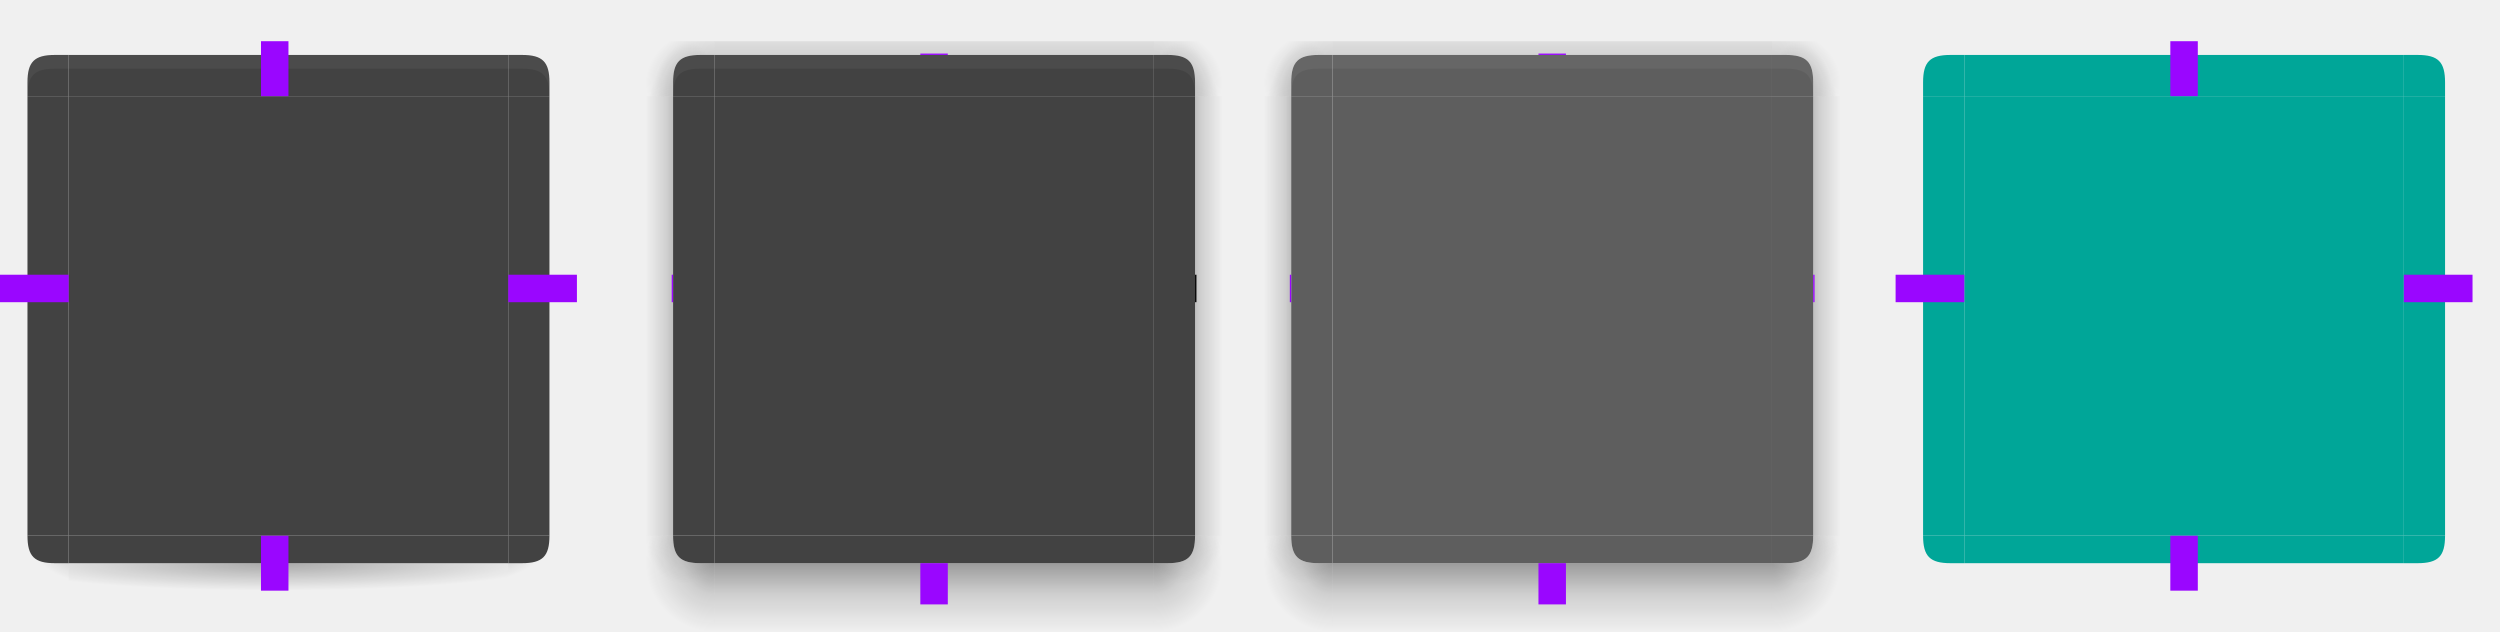
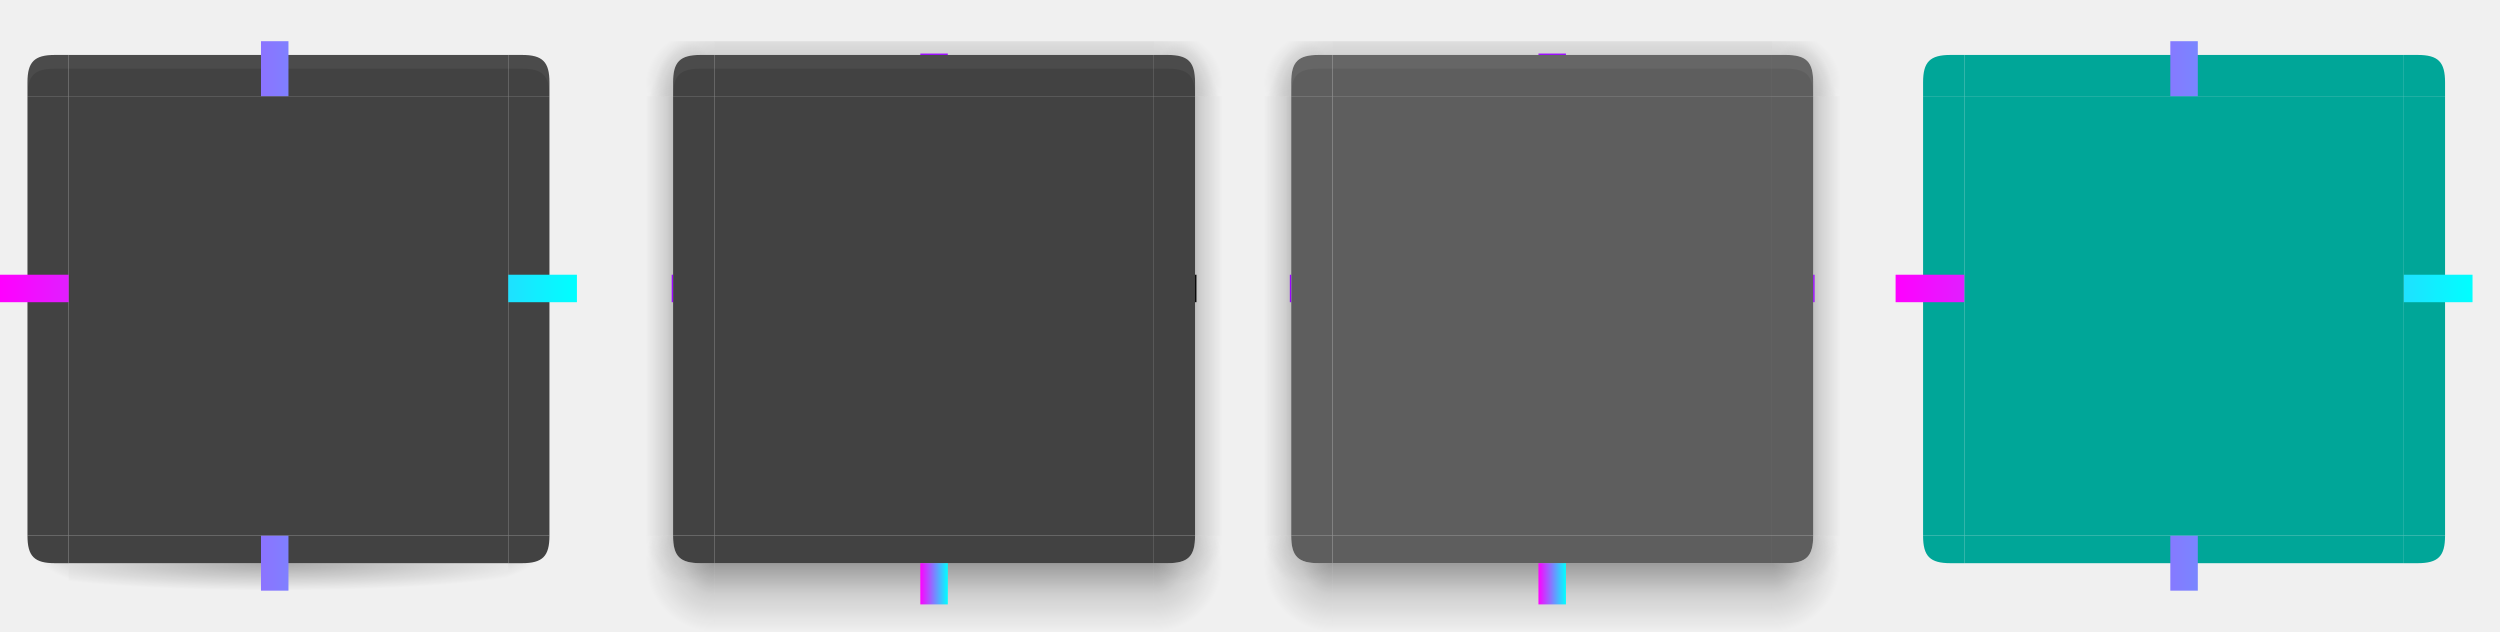
<svg xmlns="http://www.w3.org/2000/svg" xmlns:xlink="http://www.w3.org/1999/xlink" id="svg237" width="182" height="46" version="1.1">
  <defs id="defs46">
+     <linearGradient id="linearGradient297">
+       <stop style="stop-color:#ff00ff;stop-opacity:1" offset="0" id="stop293" />
+       <stop style="stop-color:#00ffff;stop-opacity:1" offset="1" id="stop295" />
+     </linearGradient>
+     <linearGradient id="linearGradient288">
+       <stop style="stop-color:#ff00ff;stop-opacity:1" offset="0" id="stop284" />
+       <stop style="stop-color:#00ffff;stop-opacity:1" offset="1" id="stop286" />
+     </linearGradient>
+     <linearGradient id="linearGradient279">
+       <stop style="stop-color:#ff00ff;stop-opacity:1" offset="0" id="stop275" />
+       <stop style="stop-color:#00ffff;stop-opacity:1" offset="1" id="stop277" />
+     </linearGradient>
+     <linearGradient id="linearGradient262">
+       <stop style="stop-color:#ff00ff;stop-opacity:1;" offset="0" id="stop258" />
+       <stop style="stop-color:#00ffff;stop-opacity:1" offset="1" id="stop260" />
+     </linearGradient>
+     <linearGradient id="linearGradient246">
+       <stop style="stop-color:#ff00ff;stop-opacity:1;" offset="0" id="stop242" />
+       <stop style="stop-color:#00ffff;stop-opacity:1" offset="1" id="stop244" />
+     </linearGradient>
+     <linearGradient id="linearGradient230">
+       <stop style="stop-color:#ff00ff;stop-opacity:1" offset="0" id="stop226" />
+       <stop style="stop-color:#00ffff;stop-opacity:1" offset="1" id="stop228" />
+     </linearGradient>
    <linearGradient id="linearGradient4311">
      <stop id="stop2" style="stop-color:#000000" offset="0" />
      <stop id="stop4" style="stop-color:#000000;stop-opacity:0" offset="1" />
    </linearGradient>
    <linearGradient id="linearGradient5878">
      <stop id="stop7" style="stop-color:#000000" offset="0" />
      <stop id="stop9" style="stop-color:#000000;stop-opacity:0" offset="1" />
    </linearGradient>
    <linearGradient id="linearGradient2643">
      <stop id="stop12" style="stop-opacity:.353" offset="0" />
      <stop id="stop14" style="stop-opacity:.137" offset=".45" />
      <stop id="stop16" style="stop-opacity:0" offset="1" />
    </linearGradient>
    <radialGradient id="radialGradient1933" cx="52" cy="20.518" r="3" fx="52" fy="20.518" gradientTransform="matrix(1.7927802e-6,-2.333331,0.9999998,7.6805377e-7,29.48235,131.3342)" gradientUnits="userSpaceOnUse" xlink:href="#linearGradient2643" />
    <radialGradient id="radialGradient1562" cx="53.802" cy="23.591" r="3" fx="53.802" fy="23.591" gradientTransform="matrix(-3.9810276e-7,-1.333333,1.666667,-4.9297874e-7,12.6818,77.736)" gradientUnits="userSpaceOnUse" xlink:href="#linearGradient2643" />
    <radialGradient id="radialGradient1987" cx="52.776" cy="51.595" r="3" fx="52.776" fy="51.595" gradientTransform="matrix(-1.666667,-2.18358e-7,2.1835785e-7,-1.666666,139.9603,1133.354)" gradientUnits="userSpaceOnUse" xlink:href="#linearGradient2643" />
    <radialGradient id="radialGradient2009" cx="53.027" cy="52.74" r="3" fx="53.027" fy="52.74" gradientTransform="matrix(-0.9201112,-0.00184061,0.00233381,-1.166663,98.42793,1106.996)" gradientUnits="userSpaceOnUse" xlink:href="#linearGradient2643" />
    <linearGradient id="linearGradient7337" x1="53" x2="53" y1="53" y2="59" gradientTransform="matrix(1,0,0,0.8333333,-1.000003,1003.196)" gradientUnits="userSpaceOnUse" xlink:href="#linearGradient2643" />
    <linearGradient id="linearGradient7463" x1="53" x2="53" y1="21.514" y2="16.5" gradientTransform="translate(-0.9999972,991.3622)" gradientUnits="userSpaceOnUse" xlink:href="#linearGradient2643" />
    <linearGradient id="linearGradient2050" x1="50.181" x2="47" y1="35" y2="35" gradientTransform="matrix(0.9,0,0,1.103448,4.699995,987.9828)" gradientUnits="userSpaceOnUse" xlink:href="#linearGradient2643" />
    <radialGradient id="radialGradient5890" cx="5" cy="1050.474" r="2.5" fx="5" fy="1050.474" gradientTransform="matrix(-2,-1.4532645e-6,1.0048499e-6,-1.381958,16.99893,1490.711)" gradientUnits="userSpaceOnUse" xlink:href="#linearGradient4311" />
    <radialGradient id="radialGradient5892" cx="31.583" cy="1048.39" r="2.5" fx="31.583" fy="1048.39" gradientTransform="matrix(0.00152309,1.313598,-1.999979,0.00231894,2131.71,-4.9192)" gradientUnits="userSpaceOnUse" xlink:href="#linearGradient4311" />
    <radialGradient id="radialGradient4309" cx="20" cy="1033.362" r="16" fx="20" fy="1033.362" gradientTransform="matrix(0,0.125,-1.249997,0,1311.7,1045.862)" gradientUnits="userSpaceOnUse" xlink:href="#linearGradient5878" />
    <radialGradient id="radialGradient4525" cx="53.027" cy="52.74" r="3" fx="53.027" fy="52.74" gradientTransform="matrix(0.9201112,-0.00184061,-0.00233381,-1.166663,37.57207,1106.996)" gradientUnits="userSpaceOnUse" xlink:href="#linearGradient2643" />
    <radialGradient id="radialGradient4527" cx="52.776" cy="51.595" r="3" fx="52.776" fy="51.595" gradientTransform="matrix(1.666667,-2.18358e-7,-2.1835785e-7,-1.666666,-3.96033,1133.354)" gradientUnits="userSpaceOnUse" xlink:href="#linearGradient2643" />
    <radialGradient id="radialGradient4529" cx="53.802" cy="23.591" r="3" fx="53.802" fy="23.591" gradientTransform="matrix(3.9810276e-7,-1.333333,-1.666667,-4.9297874e-7,123.3182,77.736)" gradientUnits="userSpaceOnUse" xlink:href="#linearGradient2643" />
    <linearGradient id="linearGradient4531" x1="50.181" x2="47" y1="35" y2="35" gradientTransform="matrix(-0.9,0,0,1.103448,131.3,987.9828)" gradientUnits="userSpaceOnUse" xlink:href="#linearGradient2643" />
    <radialGradient id="radialGradient4533" cx="52" cy="20.518" r="3" fx="52" fy="20.518" gradientTransform="matrix(-1.7927802e-6,-2.333331,-0.9999998,7.6805377e-7,106.5177,131.3342)" gradientUnits="userSpaceOnUse" xlink:href="#linearGradient2643" />
    <linearGradient id="linearGradient4805" x1="50.181" x2="47" y1="35" y2="35" gradientTransform="matrix(0.9,0,0,1.103448,4.699995,987.9828)" gradientUnits="userSpaceOnUse" xlink:href="#linearGradient2643" />
    <linearGradient id="linearGradient4807" x1="53" x2="53" y1="21.514" y2="16.5" gradientTransform="translate(-0.9999972,991.3622)" gradientUnits="userSpaceOnUse" xlink:href="#linearGradient2643" />
    <linearGradient id="linearGradient4809" x1="50.181" x2="47" y1="35" y2="35" gradientTransform="matrix(-0.9,0,0,1.103448,131.3,987.9828)" gradientUnits="userSpaceOnUse" xlink:href="#linearGradient2643" />
    <linearGradient id="linearGradient4811" x1="53" x2="53" y1="53" y2="59" gradientTransform="matrix(1,0,0,0.8333333,-1.000003,1003.196)" gradientUnits="userSpaceOnUse" xlink:href="#linearGradient2643" />
    <radialGradient id="radialGradient4813" cx="53.027" cy="52.74" r="3" fx="53.027" fy="52.74" gradientTransform="matrix(-0.9201112,-0.00184061,0.00233381,-1.166663,98.42793,1106.996)" gradientUnits="userSpaceOnUse" xlink:href="#linearGradient2643" />
    <radialGradient id="radialGradient4815" cx="52.776" cy="51.595" r="3" fx="52.776" fy="51.595" gradientTransform="matrix(-1.666667,-2.18358e-7,2.1835785e-7,-1.666666,139.9603,1133.354)" gradientUnits="userSpaceOnUse" xlink:href="#linearGradient2643" />
    <radialGradient id="radialGradient4817" cx="52" cy="20.518" r="3" fx="52" fy="20.518" gradientTransform="matrix(1.7927802e-6,-2.333331,0.9999998,7.6805377e-7,29.48235,131.3342)" gradientUnits="userSpaceOnUse" xlink:href="#linearGradient2643" />
    <radialGradient id="radialGradient4819" cx="53.802" cy="23.591" r="3" fx="53.802" fy="23.591" gradientTransform="matrix(-3.9810276e-7,-1.333333,1.666667,-4.9297874e-7,12.6818,77.736)" gradientUnits="userSpaceOnUse" xlink:href="#linearGradient2643" />
    <radialGradient id="radialGradient4821" cx="53.027" cy="52.74" r="3" fx="53.027" fy="52.74" gradientTransform="matrix(0.9201112,-0.00184061,-0.00233381,-1.166663,37.57207,1106.996)" gradientUnits="userSpaceOnUse" xlink:href="#linearGradient2643" />
    <radialGradient id="radialGradient4823" cx="52.776" cy="51.595" r="3" fx="52.776" fy="51.595" gradientTransform="matrix(1.666667,-2.18358e-7,-2.1835785e-7,-1.666666,-3.96033,1133.354)" gradientUnits="userSpaceOnUse" xlink:href="#linearGradient2643" />
    <radialGradient id="radialGradient4825" cx="52" cy="20.518" r="3" fx="52" fy="20.518" gradientTransform="matrix(-1.7927802e-6,-2.333331,-0.9999998,7.6805377e-7,106.5177,131.3342)" gradientUnits="userSpaceOnUse" xlink:href="#linearGradient2643" />
    <radialGradient id="radialGradient4827" cx="53.802" cy="23.591" r="3" fx="53.802" fy="23.591" gradientTransform="matrix(3.9810276e-7,-1.333333,-1.666667,-4.9297874e-7,123.3182,77.736)" gradientUnits="userSpaceOnUse" xlink:href="#linearGradient2643" />
+     <linearGradient xlink:href="#linearGradient230" id="linearGradient232" x1="0" y1="23" x2="42" y2="23" gradientUnits="userSpaceOnUse" />
+     <linearGradient xlink:href="#linearGradient246" id="linearGradient248" x1="67" y1="42.5" x2="69" y2="42.5" gradientUnits="userSpaceOnUse" />
+     <linearGradient xlink:href="#linearGradient262" id="linearGradient264" x1="112" y1="42.5" x2="114" y2="42.5" gradientUnits="userSpaceOnUse" />
+     <linearGradient xlink:href="#linearGradient279" id="linearGradient281" x1="138" y1="23" x2="180" y2="23" gradientUnits="userSpaceOnUse" />
+     <linearGradient xlink:href="#linearGradient288" id="linearGradient290" x1="187" y1="30" x2="209" y2="30" gradientUnits="userSpaceOnUse" />
+     <linearGradient xlink:href="#linearGradient297" id="linearGradient299" x1="212" y1="30" x2="234" y2="30" gradientUnits="userSpaceOnUse" />
  </defs>
  <g id="focus-left" transform="translate(45.00001,-1006.362)">
    <path id="path48" style="fill:url(#linearGradient4805)" d="m 47,1013.362 v 32 h 2 v -32 z" />
    <path id="path50" style="fill:#5e5e5e" d="m 52,1045.362 v -32 h -3 v 32 z" />
  </g>
  <g id="focus-top" transform="translate(45.00001,-1006.362)">
    <path id="path53" style="fill:url(#linearGradient4807)" d="M 84,1009.362 H 52 v 1 h 32 z" />
    <path id="path55" style="fill:#5e5e5e" d="m 52,1013.362 h 32 v -3 H 52 Z" />
    <path id="path57" style="opacity:0.05;fill:#ffffff" d="m 52,1010.362 v 1 h 32 v -1 z" />
  </g>
  <g id="focus-right" transform="translate(45.00001,-1006.362)">
    <path id="path60" style="fill:url(#linearGradient4809)" d="m 89,1013.362 v 32 h -2 v -32 z" />
    <path id="path62" style="fill:#5e5e5e" d="m 84,1045.362 v -32 h 3 v 32 z" />
  </g>
  <path id="focus-center" style="fill:#5e5e5e" d="M 129,39 V 7 H 97 v 32 z" />
  <g id="focus-bottom" transform="translate(45.00001,-1006.362)">
    <path id="path66" style="fill:url(#linearGradient4811)" d="m 52,1052.362 h 32 v -5 H 52 Z" />
    <path id="path68" style="fill:#5e5e5e" d="M 84,1045.362 H 52 v 2 h 32 z" />
  </g>
  <g id="focus-bottomleft" transform="translate(45.00001,-1006.362)">
    <path id="path71" style="opacity:0.6;fill:url(#radialGradient4813)" d="m 47,1045.362 v 7 h 5 v -5 h -1 c -1.5,0 -2,-0.5 -2,-2 z" />
    <path id="path73" style="fill:url(#radialGradient4815)" d="m 47,1045.362 v 7 h 5 v -5 h -1 c -1.5,0 -2,-0.5 -2,-2 z" />
    <path id="path75" style="fill:#5e5e5e" d="m 52,1047.362 h -1 c -1.5,0 -2,-0.5 -2,-2 v 0 h 3 z" />
  </g>
  <g id="focus-topleft" transform="translate(45.00001,-1006.362)">
    <path id="path78" style="fill:url(#radialGradient4817)" transform="translate(-7.629395e-6,1006.362)" d="m 47,3 v 4 h 2 V 6 c 0,-1.5 0.5,-2 2,-2 h 1 V 3 Z" />
    <path id="path80" style="fill:url(#radialGradient4819)" transform="translate(-7.629395e-6,1006.362)" d="m 47,3 v 4 h 2 V 6 c 0,-1.5 0.5,-2 2,-2 h 1 V 3 Z" />
    <path id="path82" style="fill:#5e5e5e" d="m 52,1010.362 h -1 c -1.5,0 -2,0.5 -2,2 v 1 h 3 z" />
    <path id="path84" style="opacity:0.05;fill:#ffffff" d="m 51,1010.362 c -1.5,0 -2,0.5 -2,2 v 1 c 0,-1.5 0.5,-2 2,-2 h 1 v -1 z" />
  </g>
  <g id="focus-bottomright" transform="translate(45.00001,-1006.362)">
    <path id="path87" style="opacity:0.6;fill:url(#radialGradient4821)" d="m 89,1045.362 v 7 h -5 v -5 h 1 c 1.5,0 2,-0.5 2,-2 z" />
    <path id="path89" style="fill:url(#radialGradient4823)" d="m 89,1045.362 v 7 h -5 v -5 h 1 c 1.5,0 2,-0.5 2,-2 z" />
    <path id="path91" style="fill:#5e5e5e" d="m 84,1047.362 h 1 c 1.5,0 2,-0.5 2,-2 v 0 h -3 z" />
  </g>
  <g id="focus-topright" transform="translate(45.00001,-1006.362)">
    <path id="path94" style="fill:url(#radialGradient4825)" transform="translate(-7.629395e-6,1006.362)" d="m 84,3 v 1 h 1 c 1.5,0 2,0.5 2,2 v 1 h 2 V 3 Z" />
    <path id="path96" style="fill:url(#radialGradient4827)" transform="translate(-7.629395e-6,1006.362)" d="m 84,3 v 1 h 1 c 1.5,0 2,0.5 2,2 v 1 h 2 V 3 Z" />
    <path id="path98" style="fill:#5e5e5e" d="m 84,1010.362 h 1 c 1.5,0 2,0.5 2,2 v 1 h -3 z" />
    <path id="path100" style="opacity:0.05;fill:#ffffff" d="m 85,1010.362 c 1.5,0 2,0.5 2,2 v 1 c 0,-1.5 -0.5,-2 -2,-2 h -1 v -1 z" />
  </g>
  <g id="hover-left" transform="translate(0,-1006.362)">
    <path id="path103" style="fill:url(#linearGradient2050)" d="m 47,1013.362 v 32 h 2 v -32 z" />
    <path id="path105" style="fill:#424242" d="m 52,1045.362 v -32 h -3 v 32 z" />
  </g>
  <g id="hover-top" transform="translate(0,-1006.362)">
    <path id="path108" style="fill:url(#linearGradient7463)" d="M 84,1009.362 H 52 v 1 h 32 z" />
    <path id="path110" style="fill:#424242" d="m 52,1013.362 h 32 v -3 H 52 Z" />
    <path id="path112" style="opacity:0.05;fill:#ffffff" d="m 52,1010.362 v 1 h 32 v -1 z" />
  </g>
  <g id="hover-right" transform="translate(0,-1006.362)">
    <path id="path115" style="fill:url(#linearGradient4531)" d="m 89,1013.362 v 32 h -2 v -32 z" />
    <path id="path117" style="fill:#424242" d="m 84,1045.362 v -32 h 3 v 32 z" />
  </g>
  <g id="normal-right">
    <rect id="rect1180" style="opacity:0.001" width="5" height="32" x="37" y="7" />
    <path id="path120" style="fill:#424242" d="M 37,39 V 7 h 3 v 32 z" />
  </g>
  <g id="normal-bottomright">
    <rect id="rect1184" style="opacity:0.001" width="5" height="4" x="37" y="39" />
    <path id="path123" style="opacity:0.3;fill:url(#radialGradient5892)" d="m 40,39 c 0,1.5 -0.52,1.253 -2,1.5 L 37,41 v 1 1 c 2.159,-0.313 2.973,-0.599 3,-2.5 v -1 z" />
    <path id="path125" style="fill:#424242" d="m 37,41 h 1 c 1.5,0 2,-0.5 2,-2 v 4.2e-5 h -3 z" />
  </g>
  <path id="normal-center" style="fill:#424242" d="M 37,39 V 7 H 5 v 32 z" />
  <g id="normal-left">
    <rect id="rect1178" style="opacity:0.001" width="5" height="32" x="0" y="7" />
    <path id="path131" style="fill:#424242" d="M 5,39 V 7 H 2 v 32 z" />
  </g>
  <g id="normal-bottom" transform="translate(0,-1007.362)">
    <path id="path134" style="opacity:0.3;fill:url(#radialGradient4309)" d="m 5,1048.362 v 1 1 H 37 v -1 -1 z" />
    <g id="g138" style="fill:#424242" transform="translate(-48.00001,994.3622)">
      <path id="path136" style="fill:#424242" d="M 85,52 H 53 V 54 h 32 z" />
    </g>
  </g>
  <g id="normal-bottomleft">
    <rect id="rect1182" style="opacity:0.001" width="5" height="4" x="0" y="39" />
    <path id="path141" style="opacity:0.3;fill:url(#radialGradient5890)" d="m 2,39 v 0.5 1 c 0.537,2.513 0.71,2.118 3,2.5 V 42 41 L 4,40.5 c -1.342,-0.671 -2,0 -2,-1.5 z" />
    <path id="path143" style="fill:#424242" d="M 5,41 H 4 c -1.5,0 -2,-0.5 -2,-2 v 4.2e-5 h 3 z" />
  </g>
  <path id="pressed-center" style="fill:#00a698" d="M 175,39 V 7 h -32 v 32 z" />
  <g id="normal-top">
    <rect id="rect1190" style="opacity:0.001" width="32" height="4" x="5" y="3" />
    <path id="path149" style="fill:#424242" d="m 5,7 h 32 V 4 h -32 z" />
    <path id="path153" style="opacity:0.05;fill:#ffffff" d="M 5,4 V 5 H 37 V 4 Z" />
  </g>
  <g id="pressed-left">
    <rect id="rect983" style="opacity:0.001" width="5" height="32" x="138" y="7" />
    <path id="path156" style="fill:#00a698" d="M 143,39 V 7 h -3 v 32 z" />
  </g>
  <g id="pressed-bottom">
    <rect id="rect991" style="opacity:0.001" width="32" height="4" x="143" y="39" />
    <path id="path159" style="fill:#00a698" d="M 175,39 H 143 V 41 h 32 z" />
  </g>
  <g id="pressed-top">
    <rect id="rect993" style="opacity:0.001" width="32" height="4" x="143" y="3" />
    <path id="path162" style="fill:#00a698" d="M 143,7 H 175 V 4 h -32 z" />
  </g>
  <g id="normal-topleft">
    <rect id="rect1186" style="opacity:0.001" width="5" height="4" x="0" y="3" />
    <path id="path165" style="fill:#424242" d="M 5,4 H 4 c -1.5,0 -2,0.5 -2,2 V 7 h 3 z" />
    <path id="path169" style="opacity:0.05;fill:#ffffff" d="M 4,4 C 2.5,4 2,4.5 2,6 V 7 C 2,5.5 2.5,5 4,5 H 5 V 4 Z" />
  </g>
  <g id="normal-topright">
    <rect id="rect1188" style="opacity:0.001" width="5" height="4" x="37" y="3" />
    <path id="path172" style="fill:#424242" d="m 37,4 h 1 c 1.5,0 2,0.5 2,2 V 7 h -3 z" />
    <path id="path176" style="opacity:0.05;fill:#ffffff" d="m 38,4 c 1.5,0 2,0.5 2,2 v 1 c 0,-1.5 -0.5,-2 -2,-2 H 37 V 4 Z" />
  </g>
  <g id="pressed-bottomleft">
    <rect id="rect987" style="opacity:0.001" width="5" height="4" x="138" y="39" />
    <path id="path179" style="fill:#00a698" d="m 143,41 h -1 c -1.5,0 -2,-0.5 -2,-2 v 4.2e-5 h 3 z" />
  </g>
  <g id="pressed-topleft">
    <rect id="rect995" style="opacity:0.001" width="5" height="4" x="138" y="3" />
    <path id="path182" style="fill:#00a698" d="m 143,4 h -1 c -1.5,0 -2,0.5 -2,2 V 7 h 3 z" />
  </g>
  <g id="pressed-right">
    <rect id="rect985" style="opacity:0.001" width="5" height="32" x="175" y="7" />
    <path id="path999" style="fill:#00a698" d="M 175,39 V 7 h 3 v 32 z" />
  </g>
  <g id="pressed-bottomright">
    <rect id="rect989" style="opacity:0.001" width="5" height="4" x="175" y="39" />
    <g id="ff" transform="matrix(-1,0,0,1,179.9998,-13.00004)">
      <path id="path1041" style="fill:#00a698" d="M 5,54 H 4 c -1.5,0 -2,-0.5 -2,-2 v 4.2e-5 h 3 z" />
    </g>
  </g>
  <g id="pressed-topright">
    <rect id="rect997" style="opacity:0.001" width="5" height="4" x="175" y="3" />
    <path id="path1023" style="fill:#00a698" d="m 175,4 h 1 c 1.5,0 2,0.5 2,2 v 1 h -3 z" />
  </g>
  <rect id="focus-hint-top-margin" style="opacity:1;fill:#9a06ff" width="2" height=".1" x="112" y="3.9" />
  <rect id="focus-hint-right-margin" style="opacity:1;fill:#9a06ff" width="2" height=".1" x="-22" y="132" transform="rotate(-90)" />
  <rect id="focus-hint-left-margin" style="opacity:1;fill:#9a06ff" width="2" height=".1" x="-22" y="93.9" transform="rotate(-90)" />
-   <rect id="focus-hint-bottom-margin" style="opacity:1;fill:#9a06ff" width="2" height="3" x="112" y="41" />
+   <rect id="focus-hint-bottom-margin" style="opacity:1;fill:url(#linearGradient264)" width="2" height="3" x="112" y="41" />
  <rect id="hint-stretch-borders" style="opacity:1;fill:#9a06ff" width="2" height="2" x="0" y="-4" ry="0" />
  <rect id="hover-hint-top-margin" style="opacity:1;fill:#9a06ff" width="2" height=".1" x="67" y="3.9" />
  <rect id="hover-hint-right-margin" style="fill:#9a06ff7" width="2" height=".1" x="-22" y="87" transform="rotate(-90)" />
  <rect id="hover-hint-left-margin" style="opacity:1;fill:#9a06ff" width="2" height=".1" x="-22" y="48.9" transform="rotate(-90)" />
  <path id="hover-center" style="fill:#424242" d="M 84,39 V 7 H 52 v 32 z" />
  <g id="hover-bottom" transform="translate(0,-1006.362)">
    <path id="path197" style="fill:url(#linearGradient7337)" d="m 52,1052.362 h 32 v -5 H 52 Z" />
    <path id="path199" style="fill:#424242" d="M 84,1045.362 H 52 v 2 h 32 z" />
  </g>
  <g id="hover-bottomleft" transform="translate(0,-1006.362)">
    <path id="path202" style="opacity:0.6;fill:url(#radialGradient2009)" d="m 47,1045.362 v 7 h 5 v -5 h -1 c -1.5,0 -2,-0.5 -2,-2 z" />
    <path id="path204" style="fill:url(#radialGradient1987)" d="m 47,1045.362 v 7 h 5 v -5 h -1 c -1.5,0 -2,-0.5 -2,-2 z" />
    <path id="path206" style="fill:#424242" d="m 52,1047.362 h -1 c -1.5,0 -2,-0.5 -2,-2 v 0 h 3 z" />
  </g>
  <g id="hover-topleft" transform="translate(0,-1006.362)">
    <path id="path209" style="fill:url(#radialGradient1933)" transform="translate(-7.629395e-6,1006.362)" d="m 47,3 v 4 h 2 V 6 c 0,-1.5 0.5,-2 2,-2 h 1 V 3 Z" />
    <path id="path211" style="fill:url(#radialGradient1562)" transform="translate(-7.629395e-6,1006.362)" d="m 47,3 v 4 h 2 V 6 c 0,-1.5 0.5,-2 2,-2 h 1 V 3 Z" />
    <path id="path213" style="fill:#424242" d="m 52,1010.362 h -1 c -1.5,0 -2,0.5 -2,2 v 1 h 3 z" />
    <path id="path215" style="opacity:0.05;fill:#ffffff" d="m 51,1010.362 c -1.5,0 -2,0.5 -2,2 v 1 c 0,-1.5 0.5,-2 2,-2 h 1 v -1 z" />
  </g>
  <g id="hover-bottomright" transform="translate(0,-1006.362)">
    <path id="path218" style="opacity:0.6;fill:url(#radialGradient4525)" d="m 89,1045.362 v 7 h -5 v -5 h 1 c 1.5,0 2,-0.5 2,-2 z" />
    <path id="path220" style="fill:url(#radialGradient4527)" d="m 89,1045.362 v 7 h -5 v -5 h 1 c 1.5,0 2,-0.5 2,-2 z" />
    <path id="path222" style="fill:#424242" d="m 84,1047.362 h 1 c 1.5,0 2,-0.5 2,-2 v 0 h -3 z" />
  </g>
  <g id="hover-topright" transform="translate(0,-1006.362)">
    <path id="path225" style="fill:url(#radialGradient4533)" transform="translate(-7.629395e-6,1006.362)" d="m 84,3 v 1 h 1 c 1.5,0 2,0.5 2,2 v 1 h 2 V 3 Z" />
    <path id="path227" style="fill:url(#radialGradient4529)" transform="translate(-7.629395e-6,1006.362)" d="m 84,3 v 1 h 1 c 1.5,0 2,0.5 2,2 v 1 h 2 V 3 Z" />
    <path id="path229" style="fill:#424242" d="m 84,1010.362 h 1 c 1.5,0 2,0.5 2,2 v 1 h -3 z" />
    <path id="path231" style="opacity:0.05;fill:#ffffff" d="m 85,1010.362 c 1.5,0 2,0.5 2,2 v 1 c 0,-1.5 -0.5,-2 -2,-2 h -1 v -1 z" />
  </g>
-   <rect id="hover-hint-bottom-margin" style="opacity:1;fill:#9a06ff" width="2" height="3" x="67" y="41" />
-   <rect id="normal-hint-top-margin" style="opacity:1;fill:#9a06ff" width="2" height="4" x="19" y="3" />
-   <rect id="normal-hint-right-margin" style="opacity:1;fill:#9a06ff" width="2" height="5" x="-22" y="37" transform="rotate(-90)" />
-   <rect id="normal-hint-left-margin" style="opacity:1;fill:#9a06ff" width="2" height="5" x="-22" y="0" transform="rotate(-90)" />
-   <rect id="normal-hint-bottom-margin" style="opacity:1;fill:#9a06ff" width="2" height="4" x="19" y="39" />
-   <rect id="pressed-hint-top-margin" style="opacity:1;fill:#9a06ff" width="2" height="4" x="158" y="3" />
-   <rect id="pressed-hint-right-margin" style="opacity:1;fill:#9a06ff" width="2" height="5" x="-22" y="175" transform="rotate(-90)" />
-   <rect id="pressed-hint-left-margin" style="opacity:1;fill:#9a06ff" width="2" height="5" x="-22" y="138" transform="rotate(-90)" />
-   <rect id="pressed-hint-bottom-margin" style="opacity:1;fill:#9a06ff" width="2" height="4" x="158" y="39" />
+   <rect id="hover-hint-bottom-margin" style="opacity:1;fill:url(#linearGradient248)" width="2" height="3" x="67" y="41" />
+   <path style="opacity:1;fill:url(#linearGradient232)" d="M 19 3 L 19 7 L 21 7 L 21 3 L 19 3 z M 0 20 L 0 22 L 5 22 L 5 20 L 0 20 z M 37 20 L 37 22 L 42 22 L 42 20 L 37 20 z M 19 39 L 19 43 L 21 43 L 21 39 L 19 39 z " id="normal-hint-top-margin" />
+   <path style="opacity:1;fill:url(#linearGradient281)" d="M 158 3 L 158 7 L 160 7 L 160 3 L 158 3 z M 138 20 L 138 22 L 143 22 L 143 20 L 138 20 z M 175 20 L 175 22 L 180 22 L 180 20 L 175 20 z M 158 39 L 158 43 L 160 43 L 160 39 L 158 39 z " id="pressed-hint-top-margin" />
  <path id="toolbutton-hover-center" style="opacity:0.1;fill:#ffffff" d="m 206,38 v -16 h -16 v 16 z" />
  <g id="toolbutton-hover-left" transform="matrix(1,0,0,0.5000031,2,3.99995)">
    <path id="path1164" style="opacity:0.1;fill:#ffffff" d="M 188,68 V 36 h -3 v 32 z" />
  </g>
  <g id="toolbutton-hover-top" transform="matrix(0.5,0,0,1,95.99992,-14)">
    <path id="path1176" style="opacity:0.1;fill:#ffffff" d="M 188,36 H 220 V 33 h -32 z" />
  </g>
  <g id="toolbutton-hover-topleft" transform="translate(2,-14)">
    <path id="path1189" style="opacity:0.1;fill:#ffffff" d="m 188,33 c -2,0 -2.992,2 -3,3 h 3 z" />
  </g>
  <g id="toolbutton-hover-right" transform="matrix(1,0,0,0.5,-14,3.999942)">
    <path id="path1195" style="opacity:0.1;fill:#ffffff" d="M 220,68 V 36 h 3 v 32 z" />
  </g>
  <g id="toolbutton-hover-topright" transform="translate(-14.00008,-14)">
    <path id="path1209" style="opacity:0.1;fill:#ffffff" d="m 220,33 c 2,0 3,2 3,3 h -3 z" />
  </g>
  <g id="toolbutton-hover-bottom" transform="matrix(0.5,0,0,1,96,-29.99996)">
    <path id="path1249" style="opacity:0.1;fill:#ffffff" d="M 188,68 H 220 v 3 h -32 z" />
  </g>
  <g id="toolbutton-hover-bottomleft" transform="translate(2,-29.99996)">
    <path id="path1253" style="opacity:0.1;fill:#ffffff" d="m 188,71 c -2,-4e-5 -3,-2 -3,-3 h 3 z" />
  </g>
  <g id="toolbutton-hover-bottomright" transform="translate(-14,-29.99988)">
    <path id="path1257" style="opacity:0.1;fill:#ffffff" d="m 220,71 c 2,-8e-5 3,-2 3,-3 h -3 z" />
  </g>
  <path id="toolbutton-pressed-center" style="opacity:0.2;fill:#ffffff" d="M 231,38 V 22 h -16 v 16 z" />
  <g id="toolbutton-pressed-left" transform="matrix(1,0,0,0.5,27,3.99998)">
    <path id="path1309" style="opacity:0.2;fill:#ffffff" d="M 188,68 V 36 h -3 v 32 z" />
  </g>
  <g id="toolbutton-pressed-top" transform="matrix(0.5,0,0,1,120.9999,-14.00008)">
    <path id="path1315" style="opacity:0.2;fill:#ffffff" d="M 188,36 H 220 V 33 h -32 z" />
  </g>
  <g id="toolbutton-pressed-topleft" transform="translate(27,-14.00004)">
    <path id="path1321" style="opacity:0.2;fill:#ffffff" d="m 188,33 c -2,8e-5 -3,2 -3,3 h 3 z" />
  </g>
  <g id="toolbutton-pressed-right" transform="matrix(1,0,0,0.5,11,3.99992)">
    <path id="path1327" style="opacity:0.2;fill:#ffffff" d="M 220,68 V 36 h 3 v 32 z" />
  </g>
  <g id="toolbutton-pressed-topright" transform="translate(10.9999,-14.00008)">
    <path id="path1333" style="opacity:0.2;fill:#ffffff" d="m 220,33 c 2,8e-5 3,2 3,3 h -3 z" />
  </g>
  <g id="toolbutton-pressed-bottom" transform="matrix(0.5,0,0,1,121,-30)">
    <path id="path1339" style="opacity:0.2;fill:#ffffff" d="M 188,68 H 220 v 3 h -32 z" />
  </g>
  <g id="toolbutton-pressed-bottomleft" transform="translate(27,-30)">
    <path id="path1345" style="opacity:0.2;fill:#ffffff" d="m 188,71 c -2,0 -3,-2 -3,-3 h 3 z" />
  </g>
  <g id="toolbutton-pressed-bottomright" transform="translate(11,-30)">
    <path id="path1351" style="opacity:0.2;fill:#ffffff" d="M 220,71 C 222,71 223,69 223,68 h -3 z" />
  </g>
-   <rect id="toolbutton-hover-hint-left-margin" style="opacity:1;fill:#9a06ff" width="2" height="4" x="-31" y="187" transform="rotate(-90)" />
-   <rect id="toolbutton-hover-hint-top-margin" style="opacity:1;fill:#9a06ff" width="2" height="4" x="-199" y="19" transform="scale(-1,1)" />
-   <rect id="toolbutton-hover-hint-right-margin" style="opacity:1;fill:#9a06ff" width="2" height="4" x="-31" y="205" transform="rotate(-90)" />
-   <rect id="toolbutton-hover-hint-bottom-margin" style="opacity:1;fill:#9a06ff" width="2" height="4" x="197" y="37" />
-   <rect id="toolbutton-pressed-hint-left-margin" style="opacity:1;fill:#9a06ff" width="2" height="4" x="-31" y="212" transform="rotate(-90)" />
-   <rect id="toolbutton-pressed-hint-top-margin" style="opacity:1;fill:#9a06ff" width="2" height="4" x="222" y="19" />
-   <rect id="toolbutton-pressed-hint-right-margin" style="opacity:1;fill:#9a06ff" width="2" height="4" x="-31" y="230" transform="rotate(-90)" />
-   <rect id="toolbutton-pressed-hint-bottom-margin" style="opacity:1;fill:#9a06ff" width="2" height="4" x="222" y="37" />
+   <path style="opacity:1;fill:url(#linearGradient290)" d="M 197 19 L 197 23 L 199 23 L 199 19 L 197 19 z M 187 29 L 187 31 L 191 31 L 191 29 L 187 29 z M 205 29 L 205 31 L 209 31 L 209 29 L 205 29 z M 197 37 L 197 41 L 199 41 L 199 37 L 197 37 z " id="toolbutton-hover-hint-left-margin" />
+   <path style="opacity:1;fill:url(#linearGradient299)" d="M 222 19 L 222 23 L 224 23 L 224 19 L 222 19 z M 212 29 L 212 31 L 216 31 L 216 29 L 212 29 z M 230 29 L 230 31 L 234 31 L 234 29 L 230 29 z M 222 37 L 222 41 L 224 41 L 224 37 L 222 37 z " id="toolbutton-pressed-hint-left-margin" />
</svg>
